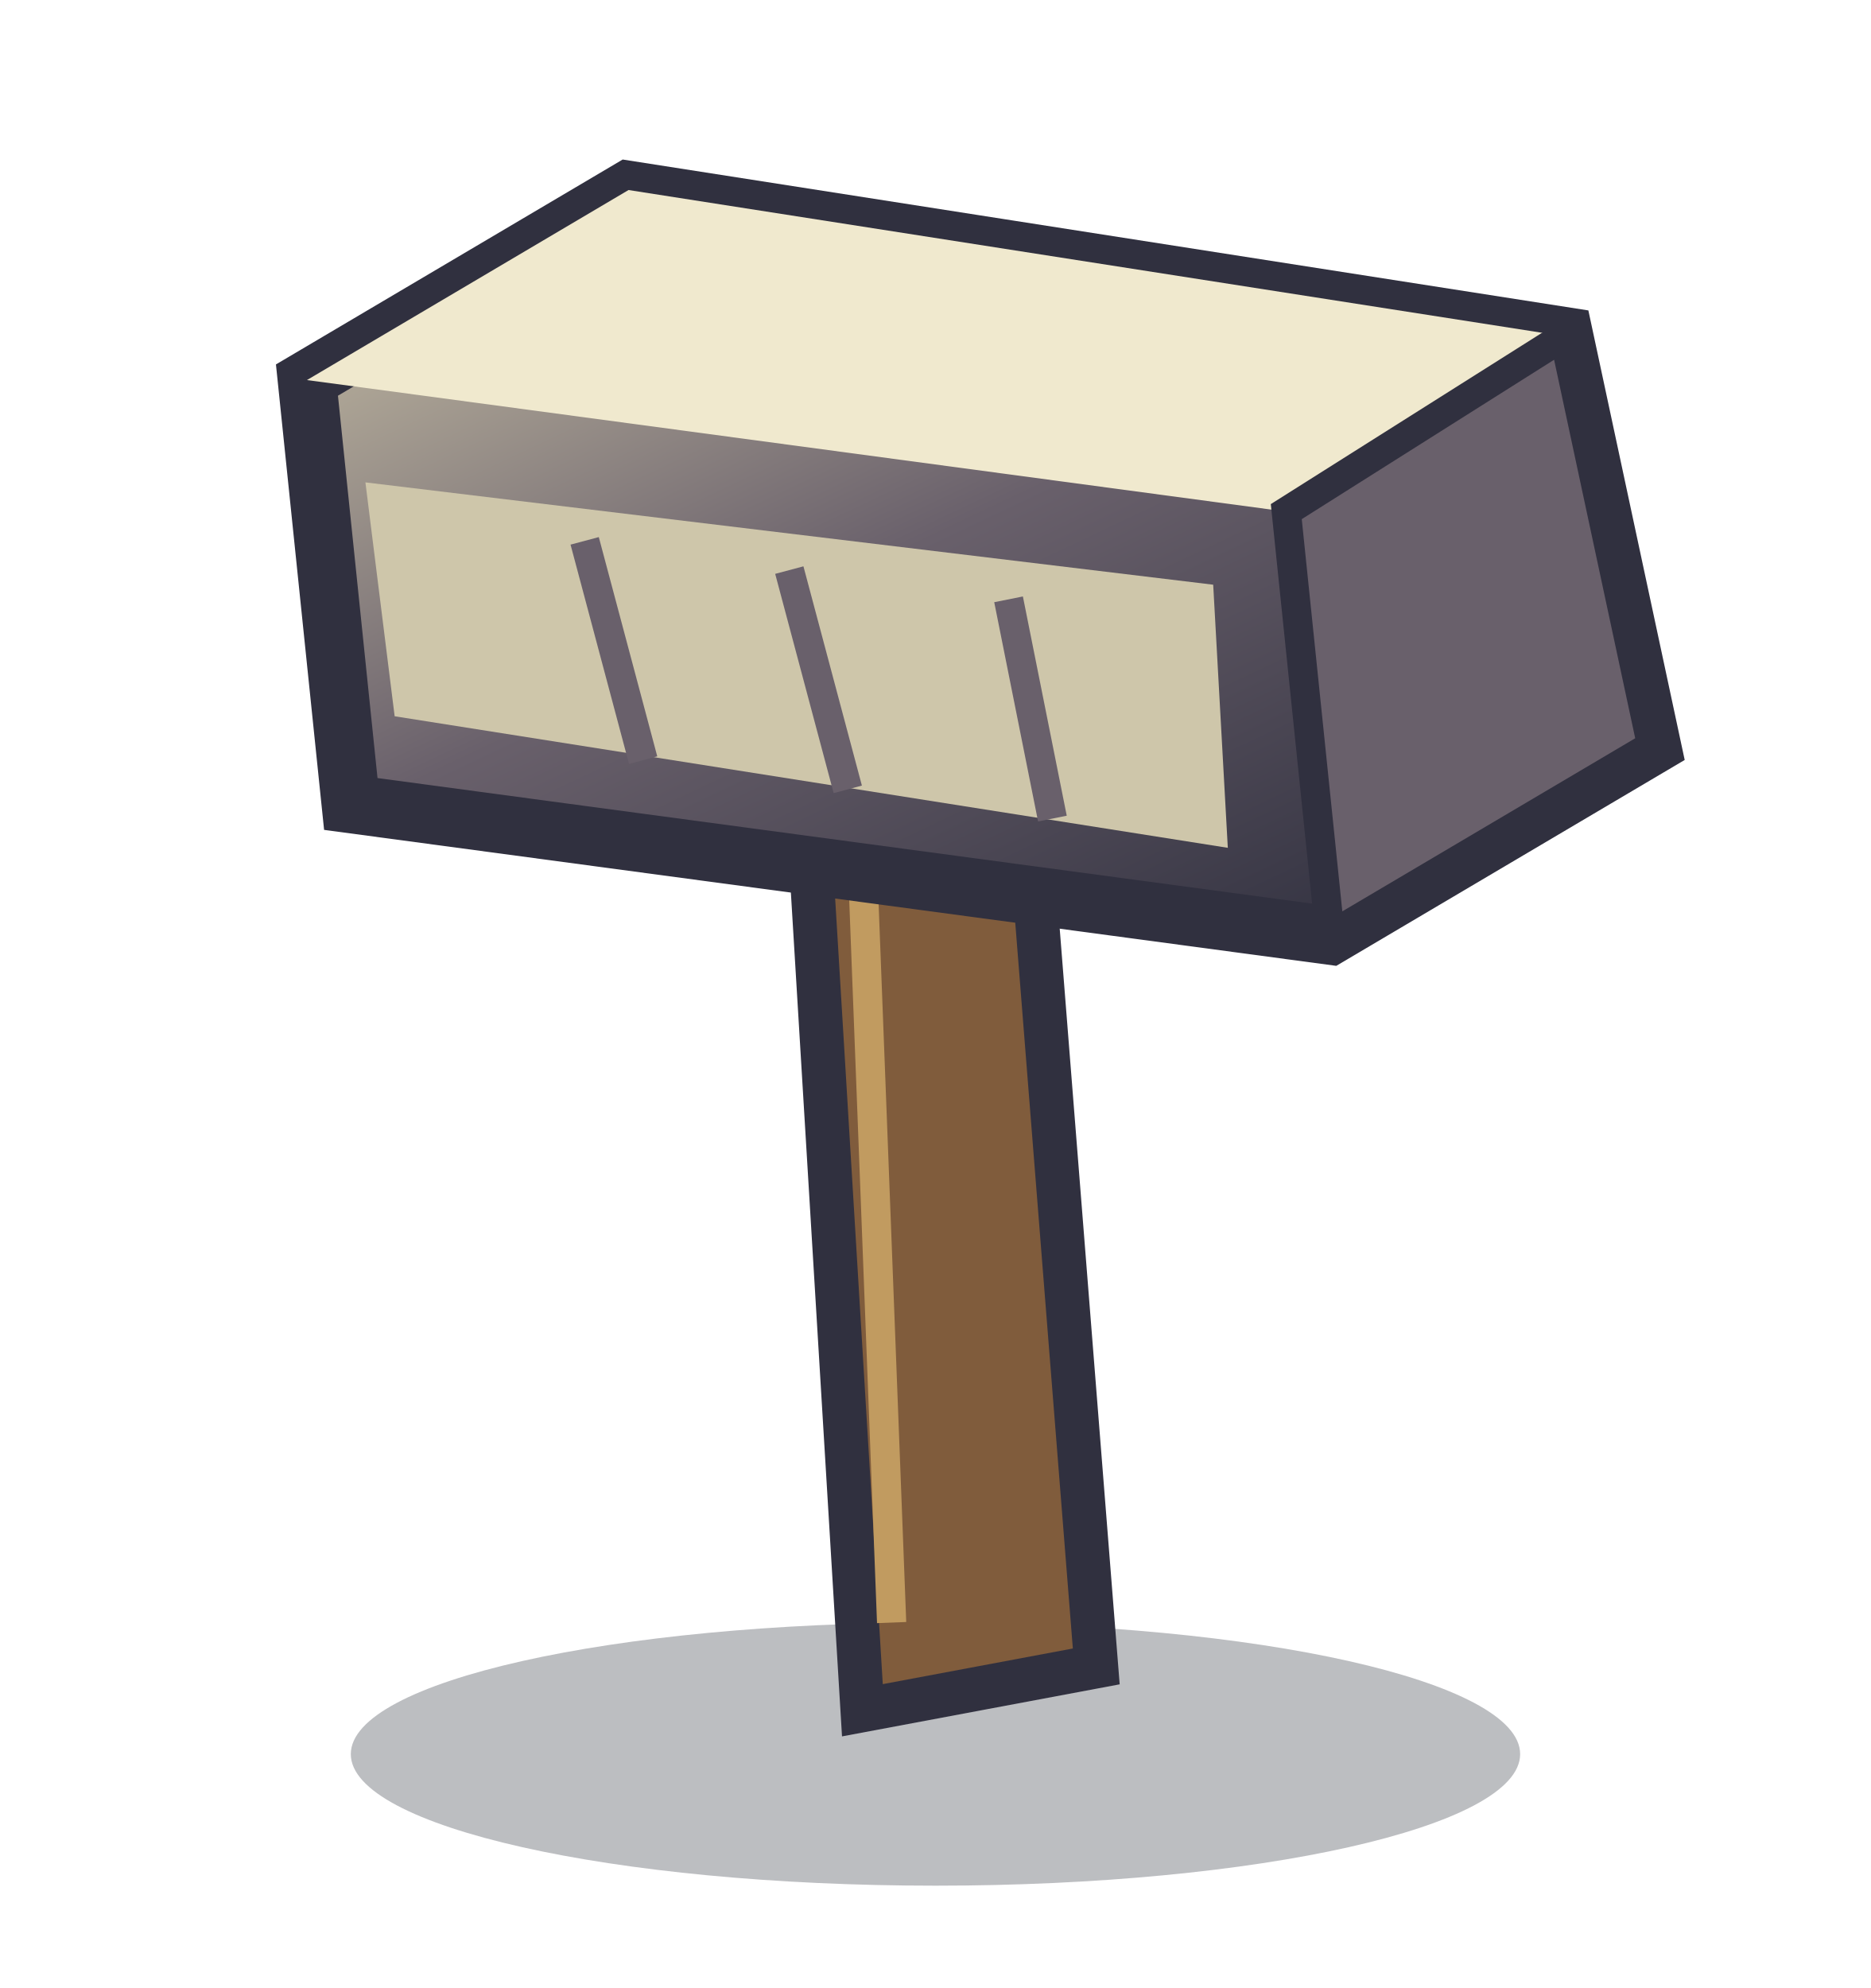
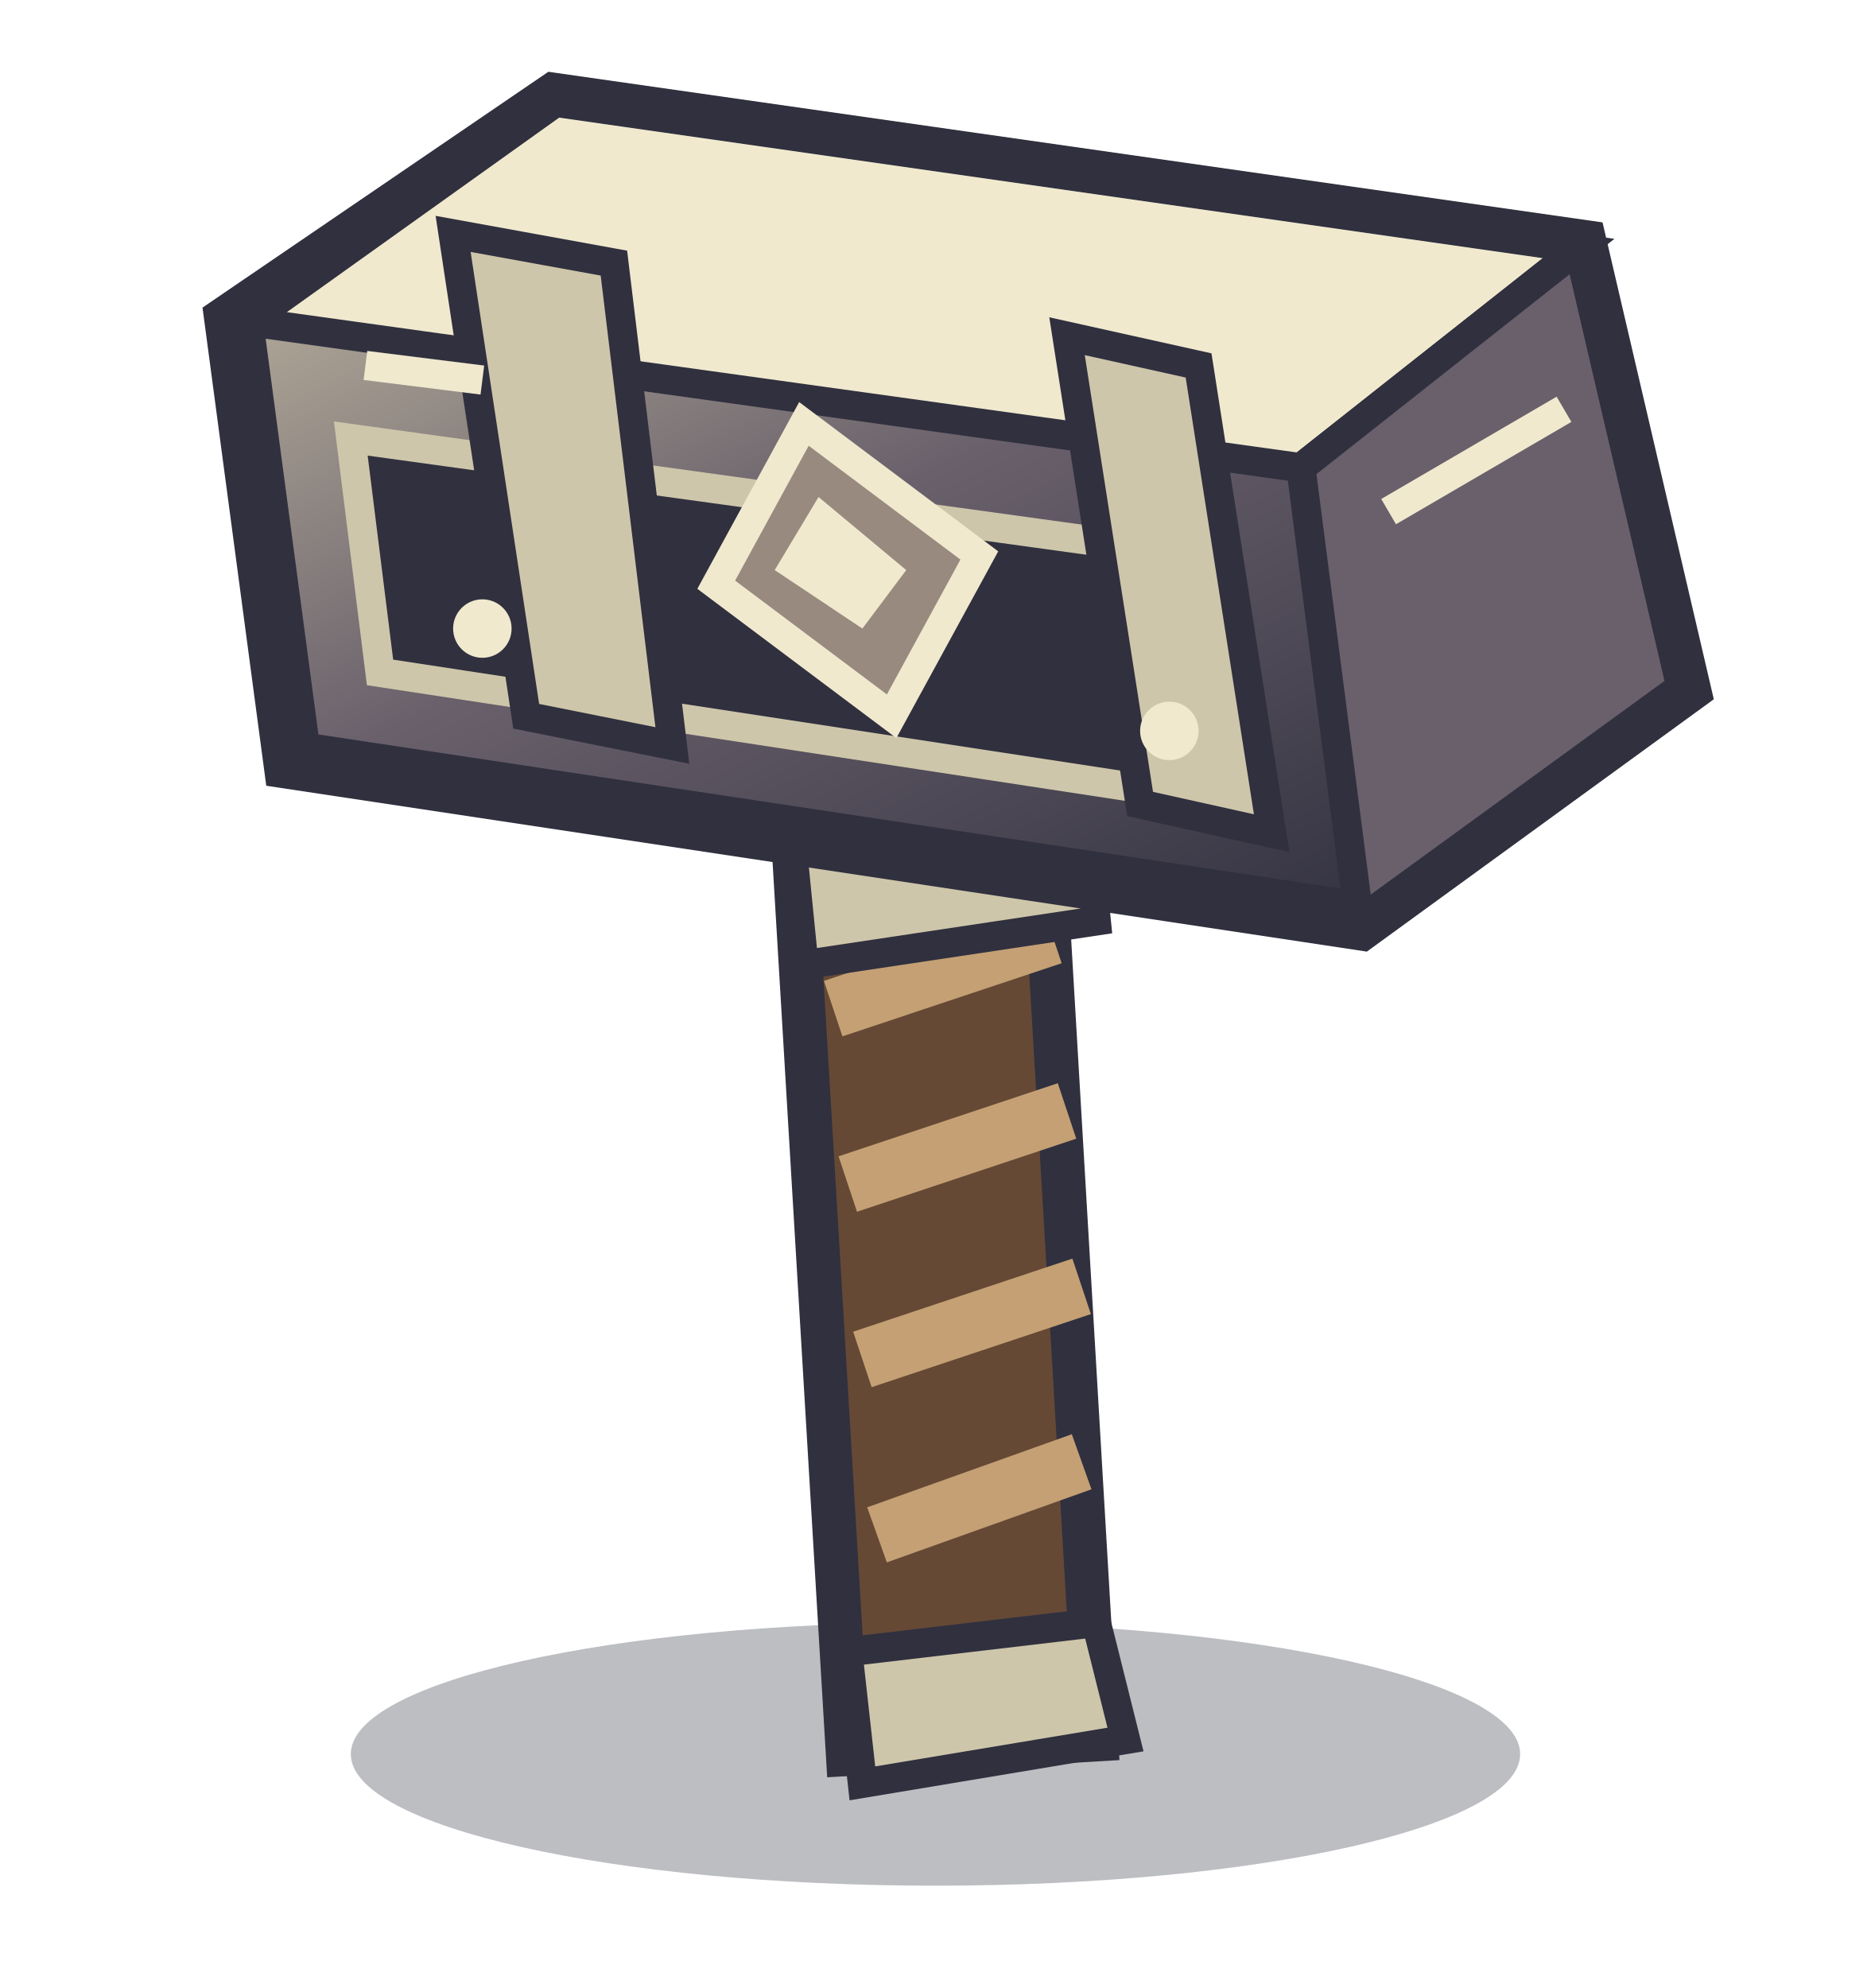
<svg xmlns="http://www.w3.org/2000/svg" viewBox="-64 -116 128 136">
  <defs>
    <linearGradient id="body" x1="0" y1="0" x2=".85" y2="1">
      <stop stop-color="#cec6aa" />
      <stop offset=".5" stop-color="#69606b" />
      <stop offset="1" stop-color="#30303f" />
    </linearGradient>
  </defs>
  <ellipse cx="0" cy="4" rx="40" ry="9" fill="#101421" opacity=".28" />
-   <path d="M-5 1L-9-65L6-65L11-2Z" fill="#805c3c" stroke="#30303f" stroke-width="3" />
-   <path d="M-3-5L-5-57" stroke="#c19b60" stroke-width="2" />
-   <path d="M-43-90L-21-103L43-93L49-65L27-52L-40-61Z" fill="url(#body)" stroke="#30303f" stroke-width="4" />
-   <path d="M-43-90L24-81L43-93L-21-103Z" fill="#f0e9ce" />
-   <path d="M24-81L27-52L49-65L43-93Z" fill="#69606b" stroke="#30303f" stroke-width="2" />
-   <path d="M-39-83L19-76L20-58L-37-67Z" fill="#cec6aa" />
-   <path d="M-24-79L-20-64M-10-77L-6-62M5-75L8-60" stroke="#69606b" stroke-width="2" />
+   <path d="M-6 4L-10-63L7-65L11 3Z" fill="#654935" stroke="#30303f" stroke-width="3" />
+   <path d="M-7-47L8-52M-6-35L9-40M-5-23L10-28M-4-11L10-16" stroke="#c4a074" stroke-width="4" />
+   <path d="M-10-60L10-63L11-53L-9-50Z M-6-3L11-5L13 3L-5 6Z" fill="#cec6aa" stroke="#30303f" stroke-width="2" />
+   <path d="M-48-94L-26-109L44-99L51-69L29-53L-44-64Z" fill="url(#body)" stroke="#30303f" stroke-width="4" />
+   <path d="M-47-94L25-84L44-99L-26-109Z" fill="#f0e9ce" stroke="#30303f" stroke-width="2" />
+   <path d="M25-84L29-53L51-69L44-99Z" fill="#69606b" stroke="#30303f" stroke-width="2" />
+   <path d="M-40-86L18-78L21-61L-38-70Z" fill="#30303f" stroke="#cec6aa" stroke-width="2" />
+   <path d="M-33-100L-28-67L-18-65L-22-98Z M9-93L14-61L23-59L18-91Z" fill="#cec6aa" stroke="#30303f" stroke-width="2" />
+   <path d="M-9-87L3-78L-3-67L-15-76Z" fill="#998a7f" stroke="#f0e9ce" stroke-width="2" />
+   <path d="M-8-82L-2-77L-5-73L-11-77Z" fill="#f0e9ce" />
+   <path d="M-39-91L-31-90M-28-105L28-97M31-81L43-88" stroke="#f0e9ce" stroke-width="2" />
+   <circle cx="-31" cy="-73" r="2" fill="#f0e9ce" />
+   <circle cx="16" cy="-66" r="2" fill="#f0e9ce" />
</svg>
